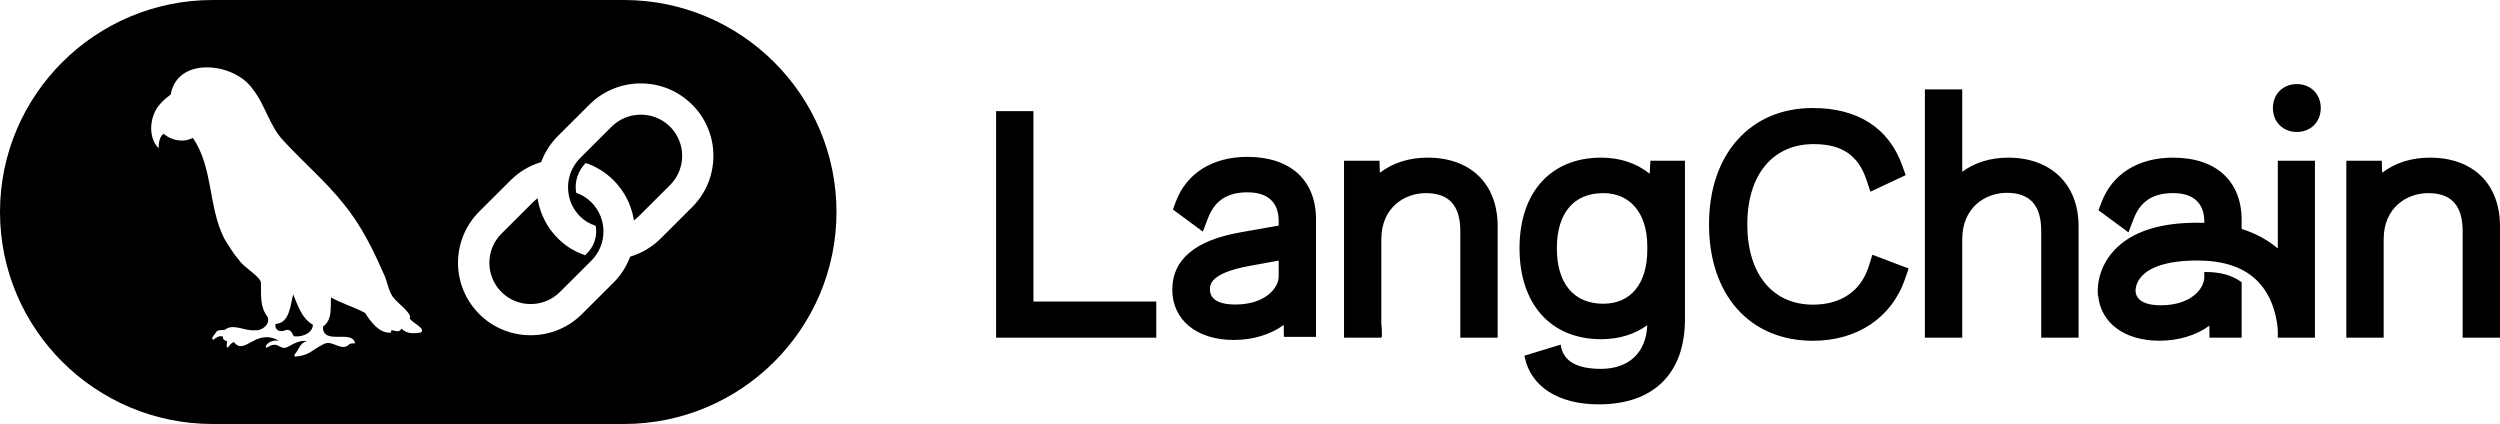
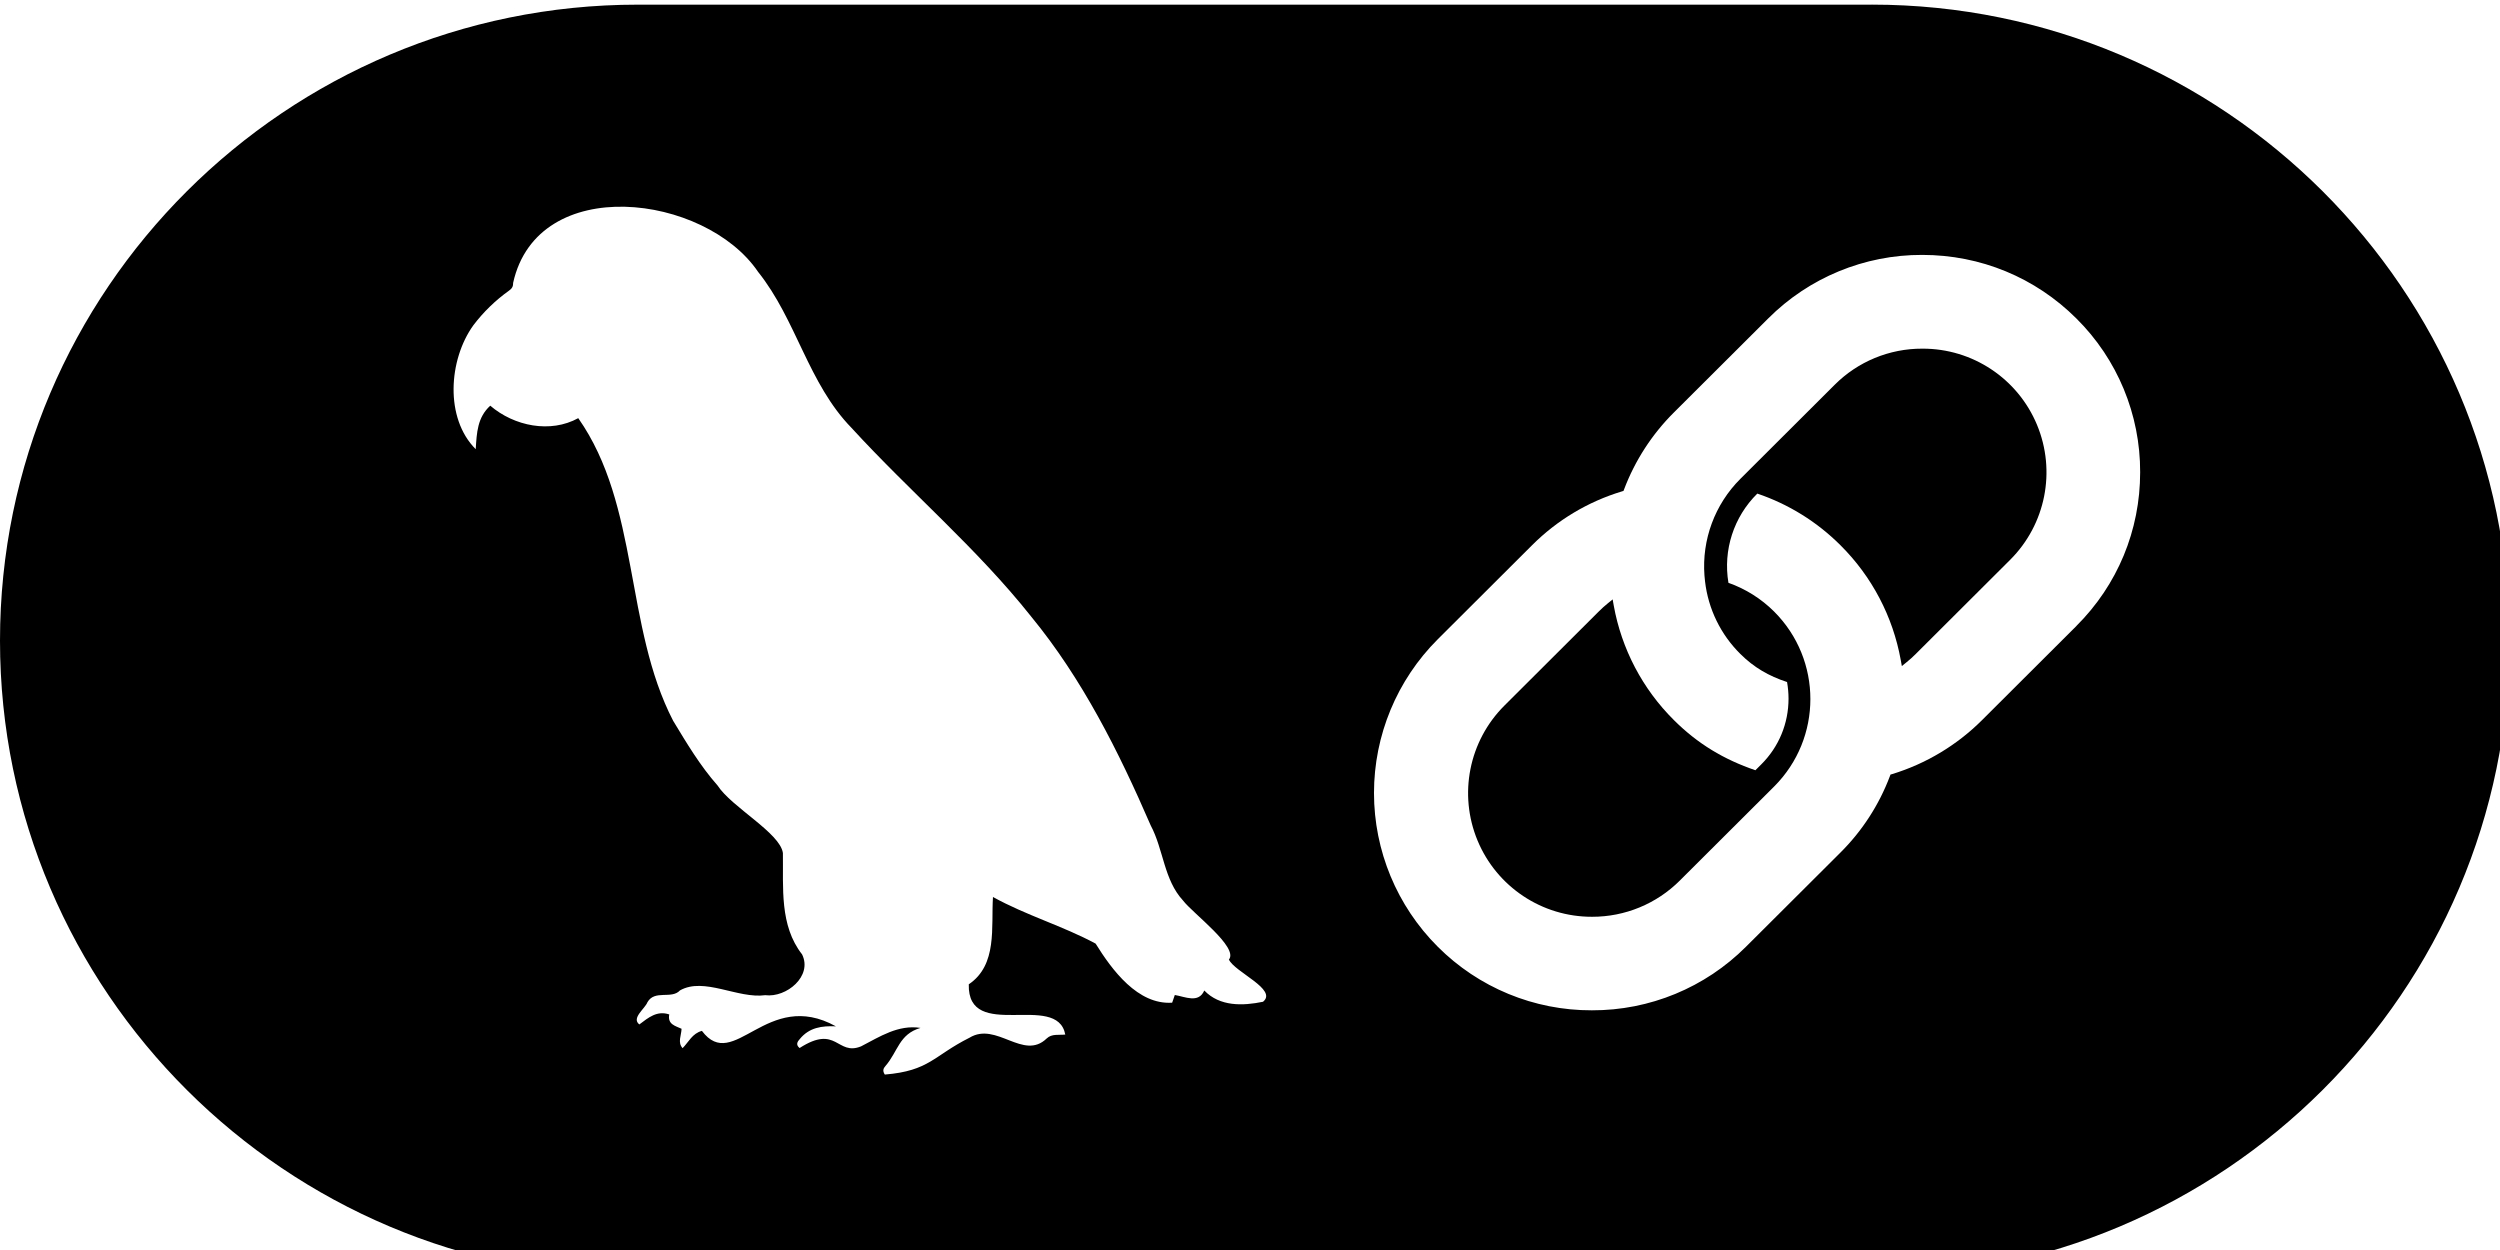
- <svg xmlns="http://www.w3.org/2000/svg" viewBox="0 0.148 240 40.703">
+ <svg xmlns="http://www.w3.org/2000/svg" viewBox="0 0 80 40">
  <path fill="currentColor" d="M61.514 11.157a3.943 3.943 0 0 0-2.806 1.158l-3.018 3.01a3.951 3.951 0 0 0-1.147 3.095l.019.191a3.894 3.894 0 0 0 1.128 2.314c.435.434.914.709 1.496.9.03.175.047.352.047.53 0 .797-.31 1.546-.874 2.107l-.186.186c-1.008-.344-1.848-.847-2.607-1.604a6.888 6.888 0 0 1-1.927-3.67l-.034-.193-.153.124a3.675 3.675 0 0 0-.294.265l-3.018 3.01a3.957 3.957 0 0 0 2.807 6.757 3.959 3.959 0 0 0 2.806-1.158l3.019-3.01a3.958 3.958 0 0 0 0-5.599 3.926 3.926 0 0 0-1.462-.92 3.252 3.252 0 0 1 .924-2.855 6.883 6.883 0 0 1 2.664 1.656 6.906 6.906 0 0 1 1.926 3.67l.035.193.153-.124c.104-.083.202-.173.296-.267l3.018-3.01a3.956 3.956 0 0 0-2.808-6.756h-.004z" />
  <path fill="currentColor" d="M59.897.149h-39.49C9.153.149 0 9.279 0 20.5c0 11.222 9.154 20.351 20.406 20.351h39.49c11.253 0 20.407-9.13 20.407-20.35C80.303 9.277 71.149.148 59.897.148zM40.419 32.056c-.651.134-1.384.158-1.882-.36-.183.42-.612.199-.943.144-.03.085-.057.16-.085.246-1.1.073-1.925-1.046-2.449-1.89-1.04-.562-2.222-.904-3.285-1.492-.062.968.15 2.17-.774 2.794-.047 1.862 2.824.22 3.088 1.608-.204.022-.43-.033-.594.124-.749.726-1.608-.55-2.471-.023-1.16.582-1.276 1.059-2.71 1.179-.08-.12-.047-.2.02-.273.404-.468.433-1.02 1.122-1.22-.71-.111-1.303.28-1.901.59-.778.317-.772-.717-1.968.054-.132-.108-.069-.206.007-.289.304-.37.704-.425 1.155-.405-2.219-1.233-3.263 1.508-4.288.145-.308.081-.424.358-.618.553-.167-.183-.04-.405-.033-.62-.2-.094-.453-.139-.394-.459-.391-.132-.665.1-.957.32-.263-.203.178-.5.26-.712.234-.407.769-.084 1.04-.377.772-.437 1.847.273 2.729.153.68.085 1.52-.61 1.179-1.305-.726-.926-.598-2.137-.614-3.244-.09-.645-1.643-1.467-2.092-2.163-.555-.627-.987-1.353-1.42-2.068-1.561-3.014-1.07-6.886-3.037-9.685-.89.49-2.048.259-2.816-.399-.414.377-.432.87-.465 1.392-.994-.99-.87-2.863-.075-3.966a5.276 5.276 0 0 1 1.144-1.11c.098-.07.131-.14.129-.25.786-3.524 6.144-2.845 7.838-.348 1.229 1.537 1.6 3.57 2.994 4.997 1.875 2.047 4.012 3.85 5.742 6.03 1.637 1.992 2.806 4.328 3.826 6.683.416.782.42 1.74 1.037 2.408.304.403 1.79 1.5 1.467 1.888.186.403 1.573.959 1.092 1.35h.002zm26.026-12.024l-3.018 3.01a6.955 6.955 0 0 1-2.875 1.728l-.056.016-.02.053a6.865 6.865 0 0 1-1.585 2.446l-3.019 3.01a6.936 6.936 0 0 1-4.932 2.035 6.936 6.936 0 0 1-4.932-2.035 6.95 6.95 0 0 1 0-9.838l3.018-3.01a6.882 6.882 0 0 1 2.871-1.721l.055-.017.02-.053a6.932 6.932 0 0 1 1.59-2.454l3.019-3.01a6.936 6.936 0 0 1 4.932-2.035c1.865 0 3.616.723 4.932 2.035a6.898 6.898 0 0 1 2.04 4.92c0 1.86-.724 3.607-2.04 4.918v.002z" />
-   <path fill="currentColor" d="M28.142 28.413c-.265 1.03-.35 2.782-1.694 2.832-.11.595.413.819.89.627.472-.215.696.171.855.556.729.106 1.806-.242 1.847-1.103-1.088-.625-1.424-1.813-1.896-2.914l-.002.002zM99.209 10.816h-3.585v21.746H111v-3.464H99.209V10.816zM129.021 32.562h3.585v-.038h.047l.007-.16c.001-.047.014-.482-.052-1.152v-8.094c0-3.045 2.22-4.43 4.283-4.43 2.219 0 3.299 1.195 3.299 3.657v10.217h3.585V21.867c0-4.062-2.581-6.586-6.734-6.586-1.765 0-3.34.502-4.577 1.454l-.033-1.156h-3.405v16.983h-.005zM158.365 16.827c-1.246-1.012-2.848-1.546-4.655-1.546-4.834 0-7.837 3.334-7.837 8.7s3.003 8.73 7.837 8.73c1.705 0 3.227-.465 4.426-1.348-.103 2.632-1.752 4.196-4.455 4.196-2.273 0-3.559-.724-3.823-2.15l-.033-.178-3.483 1.063.031.143c.588 2.835 3.241 4.528 7.1 4.528 2.618 0 4.671-.713 6.104-2.12 1.446-1.418 2.178-3.462 2.178-6.073V15.579h-3.316l-.072 1.248h-.002zm-.224 7.303c0 3.24-1.578 5.176-4.223 5.176-2.835 0-4.46-1.94-4.46-5.324 0-3.383 1.626-5.295 4.46-5.295 2.581 0 4.197 1.926 4.223 5.026v.418zM179.418 25.666c-.743 2.404-2.651 3.729-5.371 3.729-3.889 0-6.307-2.953-6.307-7.707 0-4.753 2.439-7.706 6.367-7.706 2.718 0 4.284 1.065 5.081 3.453l.372 1.117 3.385-1.59-.318-.894c-1.289-3.632-4.266-5.55-8.609-5.55-2.951 0-5.456 1.065-7.245 3.08-1.77 1.996-2.707 4.792-2.707 8.092 0 6.786 3.917 11.172 9.981 11.172 4.273 0 7.583-2.236 8.853-5.982l.324-.957-3.477-1.322-.331 1.067.002-.002zM192.806 15.281c-1.712 0-3.235.47-4.431 1.36V8.733h-3.585v23.832h3.585V23.12c0-3.064 2.219-4.46 4.283-4.46 2.219 0 3.299 1.196 3.299 3.657v10.249h3.585V21.84c0-3.983-2.643-6.556-6.734-6.556l-.002-.003zM220.496 8.22c-1.332 0-2.299.967-2.299 2.298 0 1.332.967 2.299 2.299 2.299 1.331 0 2.298-.967 2.298-2.299 0-1.331-.967-2.298-2.298-2.298zM233.262 15.281c-1.765 0-3.339.502-4.576 1.454l-.034-1.156h-3.404v16.983h3.585v-9.444c0-3.045 2.219-4.43 4.283-4.43 2.219 0 3.299 1.195 3.299 3.657v10.217H240V21.867c0-4.062-2.581-6.586-6.734-6.586h-.004zM222.237 15.58h-3.567v8.418c-.99-.831-2.156-1.46-3.472-1.871v-.856c0-3.75-2.462-5.99-6.587-5.99-3.351 0-5.857 1.574-6.878 4.315l-.275.74 2.874 2.118.493-1.285c.65-1.694 1.854-2.483 3.786-2.483 1.933 0 3.002.93 3.002 2.762v.096a12.075 12.075 0 0 0-.347-.01c-3.838-.061-6.638.836-8.322 2.664-1.723 1.87-1.572 3.97-1.549 4.202l.016.162h.016c.268 2.616 2.553 4.295 5.874 4.295 1.829 0 3.519-.509 4.797-1.44l.014 1.144h3.086v-5.313l-.067-.048c-.436-.32-1.197-.732-2.342-.877a7.087 7.087 0 0 0-1.018-.061h-.16v.488c0 1.123-1.291 2.705-4.163 2.705-2.12 0-2.436-.892-2.436-1.424v-.054c.016-.239.116-.823.643-1.366.669-.691 2.175-1.5 5.552-1.449 2.445.039 4.321.722 5.577 2.033 1.541 1.608 1.831 3.81 1.884 4.673v.694h3.567V15.58h.002zM119.752 15.207c-3.351 0-5.857 1.573-6.878 4.315l-.275.74 2.874 2.118.493-1.285c.65-1.694 1.854-2.484 3.786-2.484 1.933 0 3.002.93 3.002 2.763v.43l-3.692.652c-4.328.765-6.523 2.616-6.523 5.498s2.316 4.83 5.901 4.83c1.83 0 3.519-.51 4.797-1.44l.015 1.143h3.085v-11.29c0-3.751-2.462-5.99-6.586-5.99h.001zm3.002 9.957v1.513c0 1.124-1.292 2.705-4.164 2.705-2.12 0-2.435-.891-2.435-1.423 0-.473 0-1.578 3.755-2.275l2.844-.519v-.001z" />
</svg>
